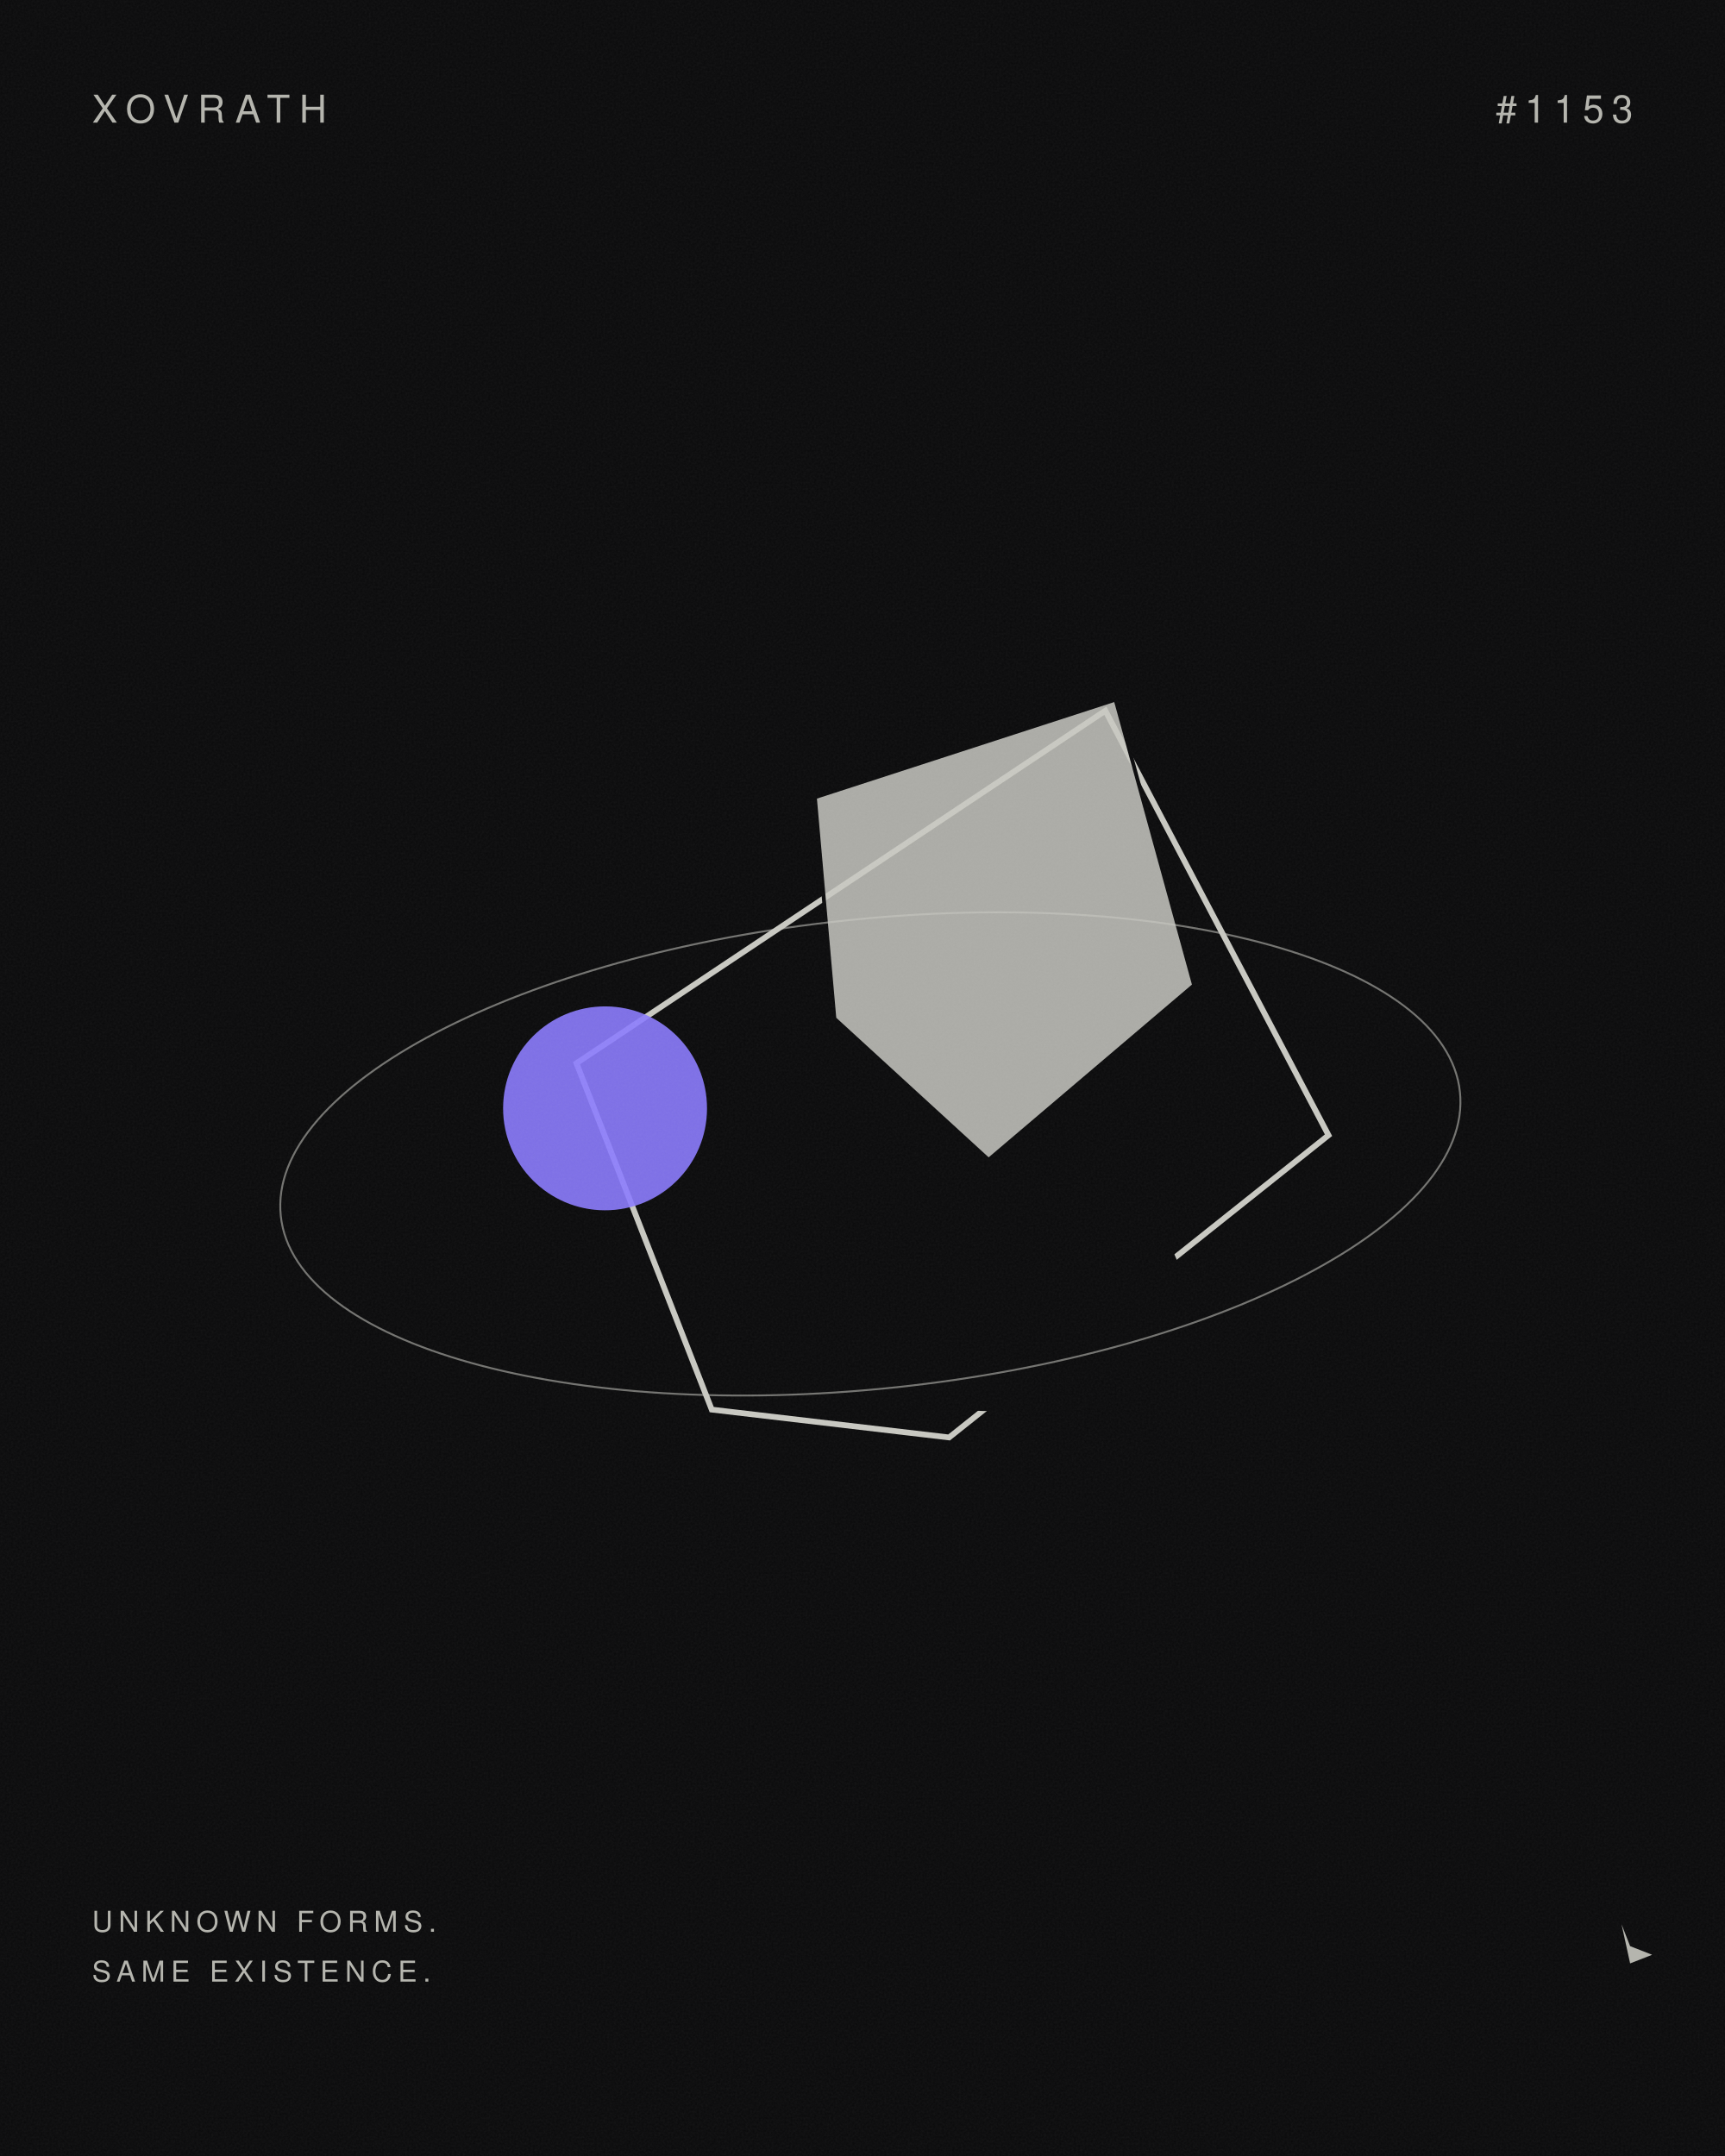
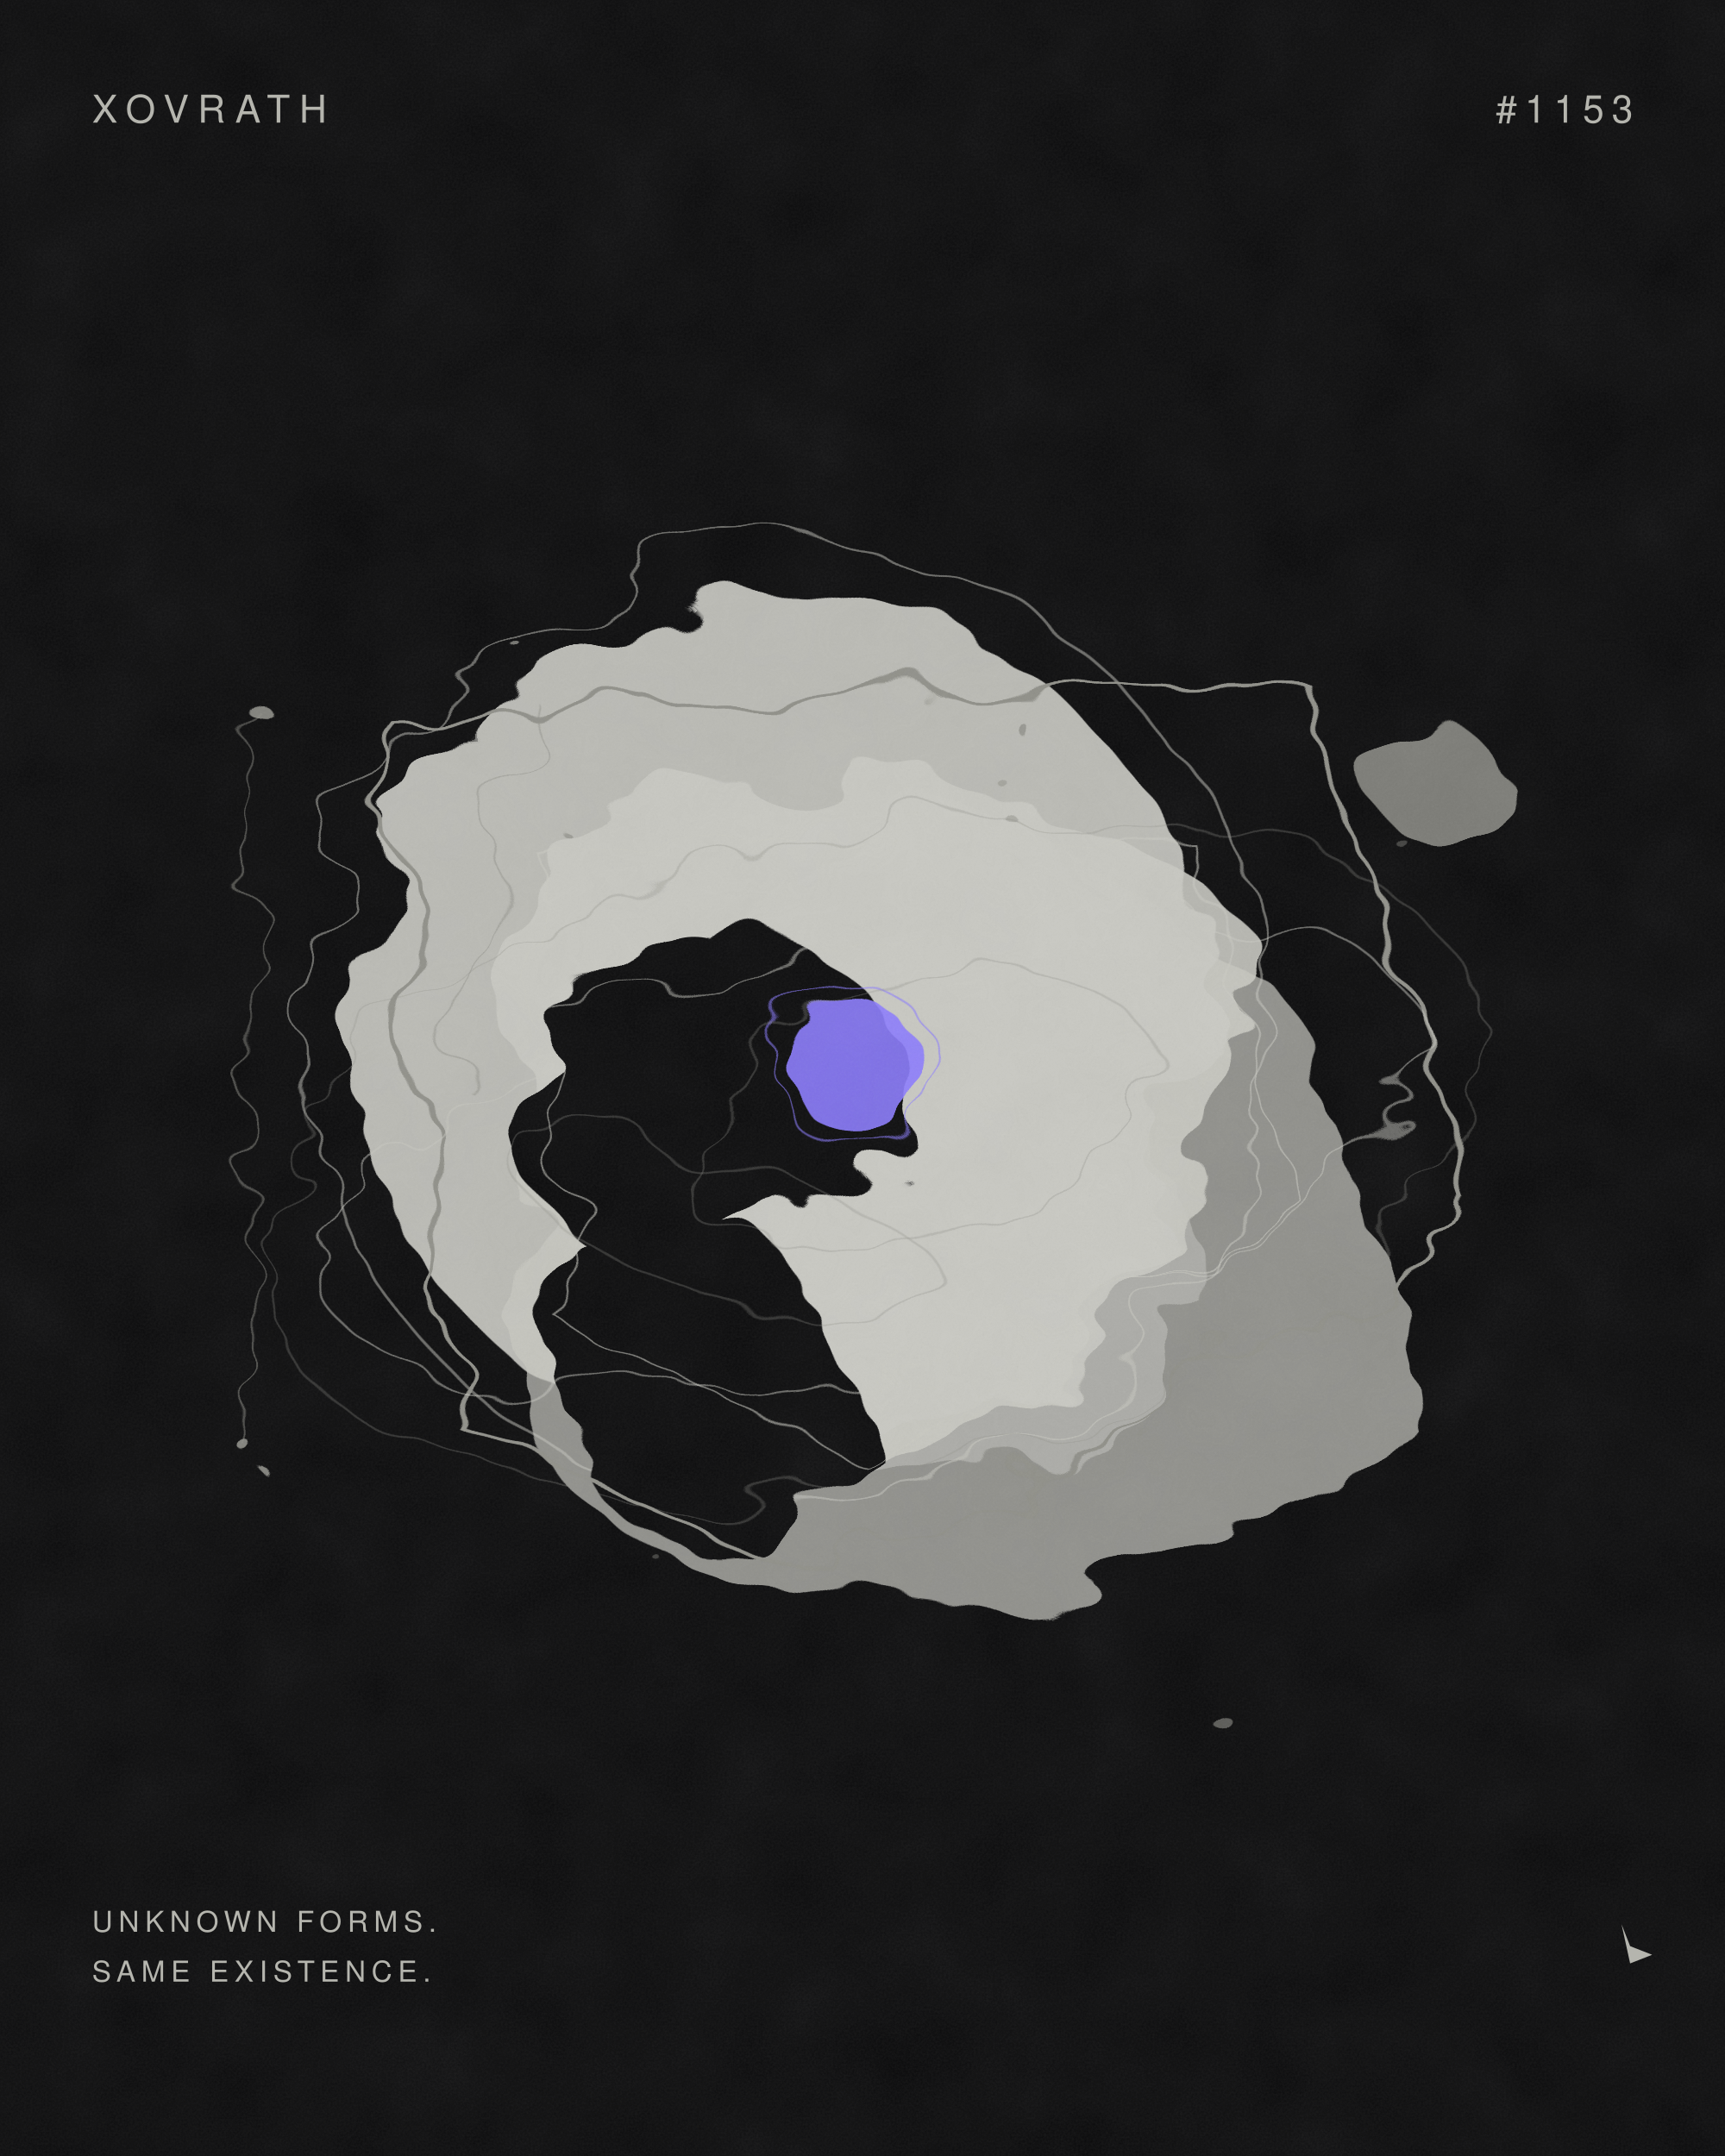
<svg xmlns="http://www.w3.org/2000/svg" viewBox="0 0 900 1125" width="900" height="1125">
+   <defs>
+     <filter id="warp" x="-20%" y="-20%" width="140%" height="140%">
+       <feTurbulence type="fractalNoise" baseFrequency="0.012 0.02" numOctaves="3" seed="86" result="n" />
+       <feDisplacementMap in="SourceGraphic" in2="n" scale="55" />
+     </filter>
+     <filter id="g">
+       <feTurbulence type="fractalNoise" baseFrequency="0.9" numOctaves="2" stitchTiles="stitch" />
+       <feColorMatrix type="saturate" values="0" />
+     </filter>
+     <filter id="g2">
+       <feTurbulence type="fractalNoise" baseFrequency="0.02" numOctaves="4" seed="3" stitchTiles="stitch" />
+       <feColorMatrix type="saturate" values="0" />
+     </filter>
+   </defs>
  <rect width="900" height="1125" fill="#0a0a0b" />
  <g transform="rotate(0.2 450 545)">
-     <polygon points="693.3,591.5 495.9,749.9 372,735.8 300.8,555.3 576.1,370.4" fill="none" stroke="#c9c9c2" stroke-width="3" />
-     <polygon points="622.9,513.5 516,605 435.3,531.6 424.7,416.1 581.4,364.6" fill="#c9c9c2" fill-opacity="0.85" stroke="#0a0a0b" stroke-width="2" />
-     <ellipse cx="517.7" cy="672.3" rx="99.6" ry="63.8" fill="#0a0a0b" />
-     <ellipse cx="454.3" cy="602.1" rx="309.3" ry="122.5" fill="none" stroke="#c9c9c2" stroke-width="1" opacity="0.55" transform="rotate(-6.2 454.3 602.1)" />
-     <circle cx="315.8" cy="578.8" r="53.2" fill="#8b7bff" fill-opacity="0.9" />
+     <g filter="url(#warp)">
+       <circle cx="408.6" cy="535.2" r="223.9" fill="#c9c9c2" fill-opacity="0.92" />
+       <circle cx="408.6" cy="535.2" r="249.9" fill="none" stroke="#c9c9c2" stroke-width="1.5" opacity="0.5" />
+       <path d="M 600.3 564 Q 600.3 564 603.5 634.5 Q 606.6 705.1 503.1 727.8 Q 399.6 750.6 382.6 725.6 Q 365.7 700.5 304.9 616.5 Q 244 532.4 268.2 469.3 Q 292.4 406.2 352.5 408.1 Q 412.6 410 471 407.3 Q 529.3 404.6 605.2 447 Q 681 489.3 640.7 526.7 Z" fill="#c9c9c2" fill-opacity="0.9" />
+       <path d="M 742 747.2 Q 742 747.2 663.9 786.5 Q 585.8 825.8 557.4 838.9 Q 529.1 851.9 402.2 826.3 Q 275.3 800.8 270.5 711.1 Q 265.7 621.5 300.5 587.9 Q 335.3 554.3 410.2 471.5 Q 485.1 388.7 554.2 440.7 Q 623.3 492.6 656.5 508.7 Q 689.8 524.8 715.9 636 Z" fill="#c9c9c2" fill-opacity="0.7" />
+       <path d="M 632.2 684.3 Q 632.2 684.3 608.2 723 Q 584.3 761.7 528.8 765.6 Q 473.4 769.4 421.8 752.4 Q 370.1 735.4 352.5 687 Q 334.9 638.6 348 583.1 Q 361 527.6 411.5 481.6 Q 461.9 435.6 517.8 445.8 Q 573.8 455.9 581.3 507.5 Q 588.8 559 610.5 621.6 Z" fill="#c9c9c2" fill-opacity="0.5" />
+       <path d="M 448.1 603.9 Q 448.1 603.9 422 618.5 Q 395.9 633.1 355.4 651.8 Q 314.8 670.5 285.1 628.8 Q 255.4 587.1 280.2 560.4 Q 305 533.7 328.4 504 Q 351.8 474.2 384.8 495 Q 417.7 515.8 432.9 559.9 Z" fill="#0a0a0b" />
+       <path d="M 477.4 597.4 Q 477.4 597.4 455.7 612.1 Q 434 626.8 379.6 628.6 Q 325.3 630.4 317 611.9 Q 308.7 593.3 321.8 558.5 Q 335 523.7 351.6 499.5 Q 368.2 475.2 415.6 493.9 Q 463.1 512.6 470.2 555 Z" fill="#0a0a0b" />
+       <path d="M 455.1 755.7 Q 455.1 755.7 418.6 784.8 Q 382.1 813.9 344.1 801.2 Q 306.1 788.6 299.9 746.1 Q 293.8 703.6 287.2 676.6 Q 280.6 649.6 325.7 643.4 Q 370.8 637.3 391 641.6 Q 411.1 646 433.1 700.9 Z" fill="#0a0a0b" />
+       <polygon points="772.8,633.9 441.5,824.6 238.7,742.8 199.6,373 685.1,360.3" fill="none" stroke="#8f8f88" stroke-width="2.5" />
+       <polygon points="677.3,624.4 445.3,757.8 303.4,700.6 276,441.7 615.9,432.8" fill="none" stroke="#c9c9c2" stroke-width="1" opacity="0.6" />
+       <ellipse cx="454.3" cy="602.1" rx="294.8" ry="109.7" fill="none" stroke="#c9c9c2" stroke-width="1.2" opacity="0.5" transform="rotate(-13.5 454.3 602.1)" />
+       <ellipse cx="454.3" cy="602.1" rx="324.7" ry="165.8" fill="none" stroke="#8f8f88" stroke-width="1.2" opacity="0.3" transform="rotate(-13.9 454.3 602.1)" />
+       <circle cx="748.4" cy="406.9" r="31.7" fill="#8f8f88" fill-opacity="0.85" />
+       <line x1="128.4" y1="365.9" x2="128.4" y2="755.6" stroke="#8f8f88" stroke-width="1" opacity="0.5" />
+       <circle cx="128.4" cy="365.9" r="4.8" fill="#8f8f88" opacity="0.9" />
+       <circle cx="128.4" cy="755.6" r="3.1" fill="#8f8f88" opacity="0.9" />
+       <circle cx="289.8" cy="430.5" r="1.6" fill="#8f8f88" opacity="0.7" />
+       <circle cx="344.7" cy="814.3" r="1.6" fill="#8f8f88" opacity="0.4" />
+       <circle cx="602.3" cy="751.6" r="4.3" fill="#8f8f88" opacity="0.6" />
+       <circle cx="267.3" cy="335.6" r="2" fill="#8f8f88" opacity="0.8" />
+       <circle cx="731.9" cy="439.8" r="2.6" fill="#8f8f88" opacity="0.4" />
+       <circle cx="517.3" cy="403.1" r="2.2" fill="#8f8f88" opacity="0.5" />
+       <circle cx="534.1" cy="381.4" r="2.8" fill="#8f8f88" opacity="0.8" />
+       <circle cx="647.1" cy="906.1" r="4.4" fill="#8f8f88" opacity="0.6" />
+       <circle cx="523.7" cy="423.4" r="2.4" fill="#8f8f88" opacity="0.5" />
+       <circle cx="445.2" cy="556.1" r="34.1" fill="#8b7bff" fill-opacity="0.9" />
+       <circle cx="445.2" cy="556.1" r="43.1" fill="none" stroke="#8b7bff" stroke-width="1" opacity="0.6" />
+       <ellipse cx="385.2" cy="643.4" rx="120.4" ry="36.3" fill="none" stroke="#8f8f88" stroke-width="1.2" opacity="0.3" transform="rotate(18.2 385.2 643.4)" />
+       <ellipse cx="472.6" cy="578.2" rx="127.8" ry="64.2" fill="none" stroke="#8f8f88" stroke-width="1.2" opacity="0.3" transform="rotate(-18.3 472.6 578.2)" />
+       <line x1="237.4" y1="562.6" x2="276.5" y2="363.8" stroke="#8f8f88" stroke-width="1" opacity="0.45" />
+     </g>
  </g>
-   <filter id="g">
-     <feTurbulence type="fractalNoise" baseFrequency="0.9" numOctaves="2" stitchTiles="stitch" />
-     <feColorMatrix type="saturate" values="0" />
-   </filter>
-   <rect width="900" height="1125" filter="url(#g)" opacity="0.06" />
+   <rect width="900" height="1125" filter="url(#g)" opacity="0.07" />
+   <rect width="900" height="1125" filter="url(#g2)" opacity="0.06" />
  <text x="48" y="64" font-family="Helvetica, Arial, sans-serif" font-size="20" letter-spacing="5" fill="#b5b5ae">XOVRATH</text>
  <text x="852" y="64" text-anchor="end" font-family="Helvetica, Arial, sans-serif" font-size="20" letter-spacing="4" fill="#b5b5ae">#1153</text>
  <text x="48" y="1008" font-family="Helvetica, Arial, sans-serif" font-size="15" letter-spacing="3" fill="#b5b5ae">UNKNOWN FORMS.</text>
  <text x="48" y="1034" font-family="Helvetica, Arial, sans-serif" font-size="15" letter-spacing="3" fill="#b5b5ae">SAME EXISTENCE.</text>
  <path d="M 846 1004 L 850.5 1015.5 L 862 1020 L 850.5 1024.5 Z" fill="#b5b5ae" />
</svg>
